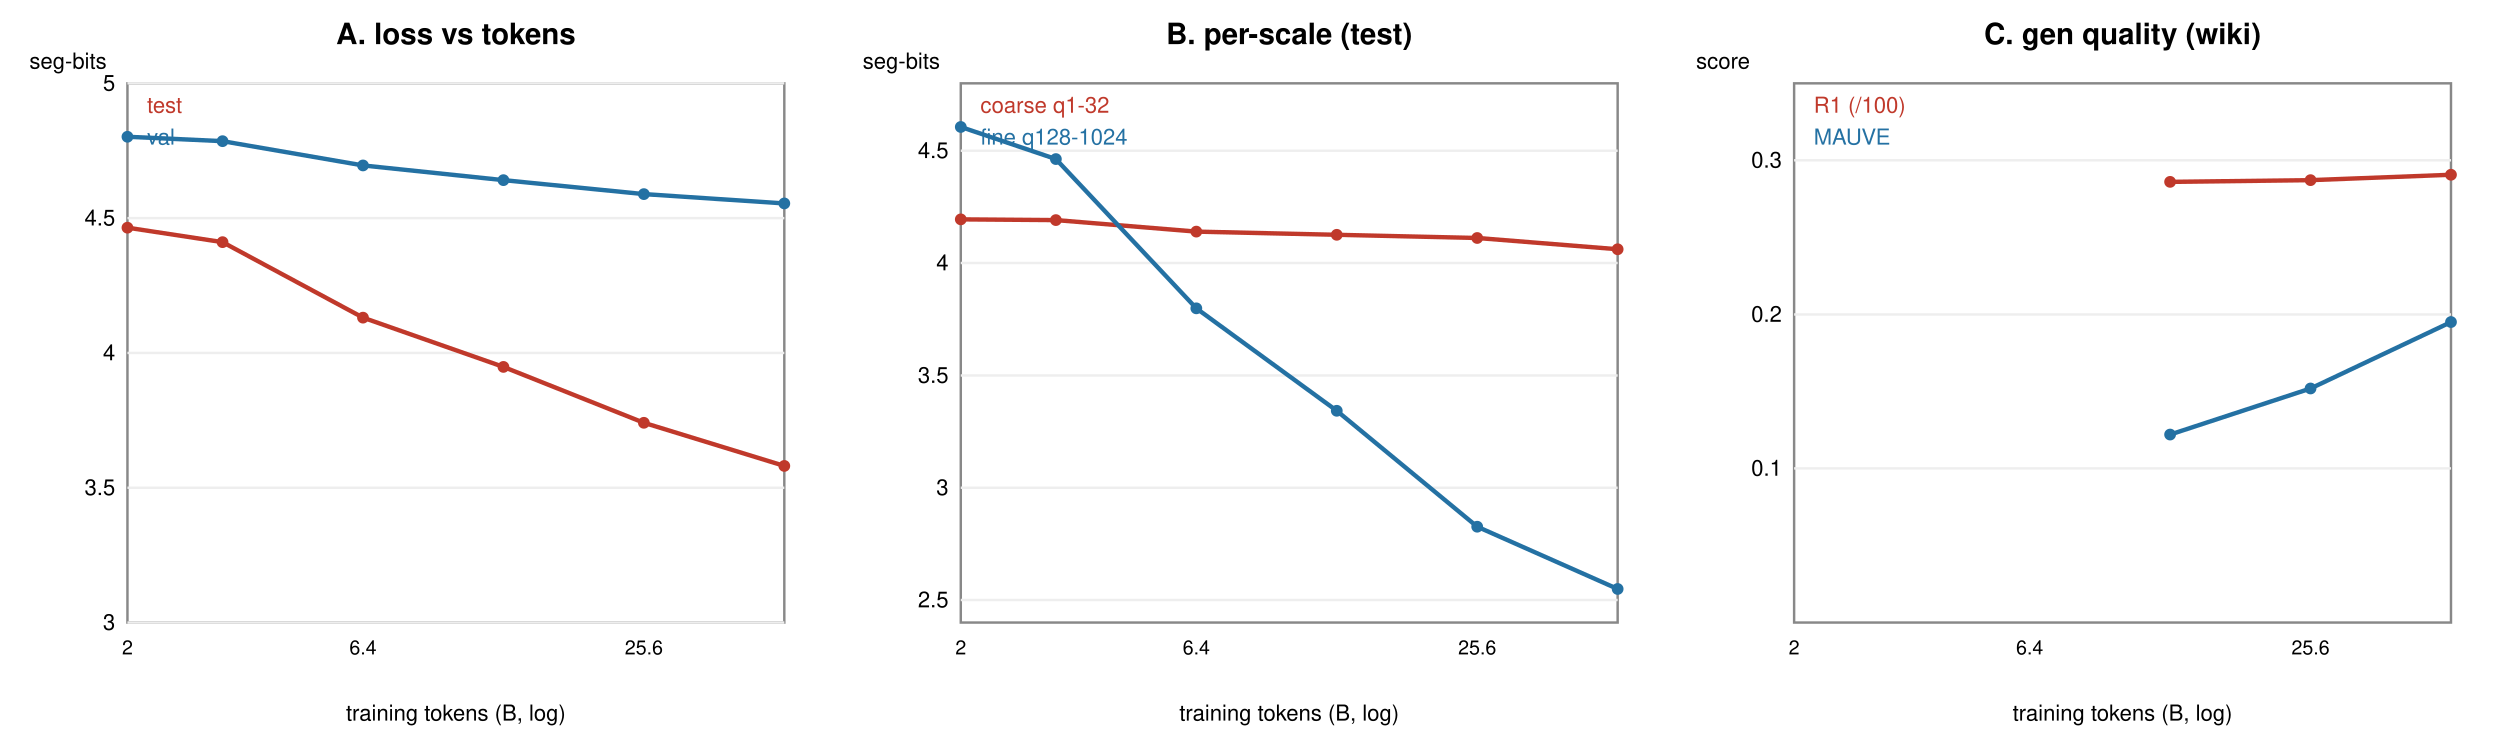
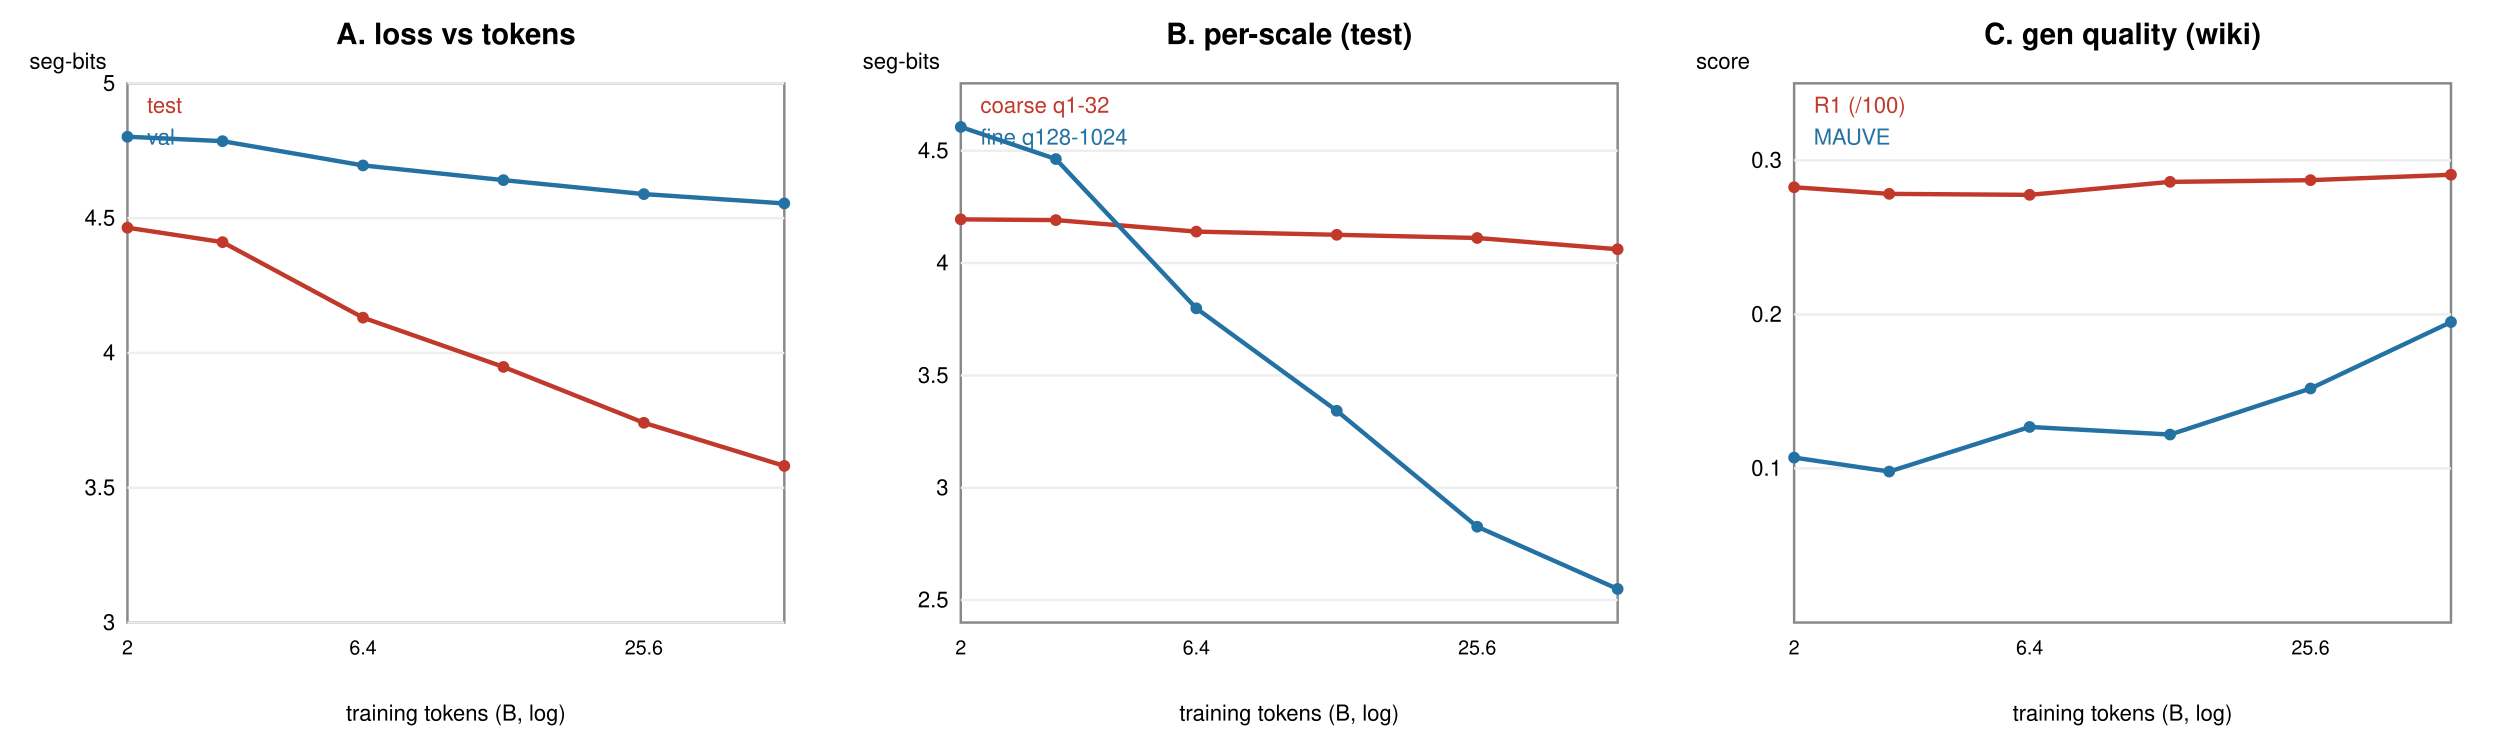
<svg xmlns="http://www.w3.org/2000/svg" width="1020" height="300" font-family="Helvetica,Arial">
  <text x="186" y="18" text-anchor="middle" font-size="12" font-weight="bold">A. loss vs tokens</text>
  <rect x="52" y="34" width="268" height="220" fill="none" stroke="#888" />
  <line x1="52" y1="254.0" x2="320" y2="254.0" stroke="#eee" />
  <text x="47" y="257.0" text-anchor="end" font-size="9">3</text>
  <line x1="52" y1="199.0" x2="320" y2="199.0" stroke="#eee" />
  <text x="47" y="202.0" text-anchor="end" font-size="9">3.5</text>
  <line x1="52" y1="144.0" x2="320" y2="144.0" stroke="#eee" />
  <text x="47" y="147.0" text-anchor="end" font-size="9">4</text>
  <line x1="52" y1="89.0" x2="320" y2="89.0" stroke="#eee" />
  <text x="47" y="92.0" text-anchor="end" font-size="9">4.5</text>
  <line x1="52" y1="34.0" x2="320" y2="34.0" stroke="#eee" />
  <text x="47" y="37.0" text-anchor="end" font-size="9">5</text>
  <text x="52.0" y="267" text-anchor="middle" font-size="8">2</text>
  <text x="148.1" y="267" text-anchor="middle" font-size="8">6.4</text>
  <text x="262.7" y="267" text-anchor="middle" font-size="8">25.6</text>
  <text x="186" y="294" text-anchor="middle" font-size="9">training tokens (B, log)</text>
  <text x="12" y="28" font-size="9">seg-bits</text>
  <polyline points="52.0,92.9 90.8,98.8 148.1,129.6 205.4,149.7 262.7,172.5 320.0,190.1" fill="none" stroke="#c0392b" stroke-width="1.8" />
  <circle cx="52.0" cy="92.9" r="2.4" fill="#c0392b" />
  <circle cx="90.8" cy="98.8" r="2.4" fill="#c0392b" />
  <circle cx="148.1" cy="129.6" r="2.4" fill="#c0392b" />
  <circle cx="205.4" cy="149.7" r="2.4" fill="#c0392b" />
  <circle cx="262.7" cy="172.5" r="2.4" fill="#c0392b" />
  <circle cx="320.0" cy="190.1" r="2.4" fill="#c0392b" />
  <text x="60" y="46" font-size="9" fill="#c0392b">test</text>
  <polyline points="52.0,55.8 90.8,57.6 148.1,67.5 205.4,73.5 262.7,79.2 320.0,83.0" fill="none" stroke="#2471a3" stroke-width="1.8" />
  <circle cx="52.0" cy="55.8" r="2.4" fill="#2471a3" />
  <circle cx="90.8" cy="57.6" r="2.4" fill="#2471a3" />
  <circle cx="148.1" cy="67.5" r="2.4" fill="#2471a3" />
  <circle cx="205.4" cy="73.5" r="2.4" fill="#2471a3" />
  <circle cx="262.7" cy="79.2" r="2.4" fill="#2471a3" />
  <circle cx="320.0" cy="83.0" r="2.4" fill="#2471a3" />
  <text x="60" y="59" font-size="9" fill="#2471a3">val</text>
  <text x="526" y="18" text-anchor="middle" font-size="12" font-weight="bold">B. per-scale (test)</text>
  <rect x="392" y="34" width="268" height="220" fill="none" stroke="#888" />
  <line x1="392" y1="244.8" x2="660" y2="244.8" stroke="#eee" />
  <text x="387" y="247.8" text-anchor="end" font-size="9">2.5</text>
  <line x1="392" y1="199.0" x2="660" y2="199.0" stroke="#eee" />
  <text x="387" y="202.0" text-anchor="end" font-size="9">3</text>
  <line x1="392" y1="153.2" x2="660" y2="153.2" stroke="#eee" />
  <text x="387" y="156.2" text-anchor="end" font-size="9">3.5</text>
  <line x1="392" y1="107.3" x2="660" y2="107.3" stroke="#eee" />
  <text x="387" y="110.3" text-anchor="end" font-size="9">4</text>
  <line x1="392" y1="61.5" x2="660" y2="61.5" stroke="#eee" />
  <text x="387" y="64.5" text-anchor="end" font-size="9">4.5</text>
  <text x="392.0" y="267" text-anchor="middle" font-size="8">2</text>
  <text x="488.1" y="267" text-anchor="middle" font-size="8">6.4</text>
  <text x="602.7" y="267" text-anchor="middle" font-size="8">25.6</text>
  <text x="526" y="294" text-anchor="middle" font-size="9">training tokens (B, log)</text>
  <text x="352" y="28" font-size="9">seg-bits</text>
  <polyline points="392.0,89.5 430.8,89.8 488.1,94.5 545.4,95.8 602.7,97.1 660.0,101.7" fill="none" stroke="#c0392b" stroke-width="1.8" />
  <circle cx="392.0" cy="89.5" r="2.4" fill="#c0392b" />
  <circle cx="430.8" cy="89.8" r="2.4" fill="#c0392b" />
  <circle cx="488.1" cy="94.5" r="2.4" fill="#c0392b" />
  <circle cx="545.4" cy="95.8" r="2.4" fill="#c0392b" />
  <circle cx="602.7" cy="97.1" r="2.4" fill="#c0392b" />
  <circle cx="660.0" cy="101.7" r="2.4" fill="#c0392b" />
  <text x="400" y="46" font-size="9" fill="#c0392b">coarse q1-32</text>
  <polyline points="392.0,51.8 430.8,64.9 488.1,125.8 545.4,167.6 602.7,214.9 660.0,240.3" fill="none" stroke="#2471a3" stroke-width="1.8" />
  <circle cx="392.0" cy="51.8" r="2.4" fill="#2471a3" />
  <circle cx="430.8" cy="64.9" r="2.4" fill="#2471a3" />
  <circle cx="488.1" cy="125.8" r="2.4" fill="#2471a3" />
  <circle cx="545.4" cy="167.6" r="2.4" fill="#2471a3" />
  <circle cx="602.7" cy="214.9" r="2.4" fill="#2471a3" />
  <circle cx="660.0" cy="240.3" r="2.4" fill="#2471a3" />
  <text x="400" y="59" font-size="9" fill="#2471a3">fine q128-1024</text>
  <text x="866" y="18" text-anchor="middle" font-size="12" font-weight="bold">C. gen quality (wiki)</text>
  <rect x="732" y="34" width="268" height="220" fill="none" stroke="#888" />
  <line x1="732" y1="191.1" x2="1000" y2="191.1" stroke="#eee" />
  <text x="727" y="194.1" text-anchor="end" font-size="9">0.1</text>
  <line x1="732" y1="128.3" x2="1000" y2="128.3" stroke="#eee" />
  <text x="727" y="131.3" text-anchor="end" font-size="9">0.2</text>
  <line x1="732" y1="65.4" x2="1000" y2="65.4" stroke="#eee" />
  <text x="727" y="68.4" text-anchor="end" font-size="9">0.3</text>
  <text x="732.0" y="267" text-anchor="middle" font-size="8">2</text>
  <text x="828.1" y="267" text-anchor="middle" font-size="8">6.4</text>
  <text x="942.7" y="267" text-anchor="middle" font-size="8">25.6</text>
  <text x="866" y="294" text-anchor="middle" font-size="9">training tokens (B, log)</text>
  <text x="692" y="28" font-size="9">score</text>
-   <polyline points="885.4,74.2 942.7,73.5 1000.0,71.3" fill="none" stroke="#c0392b" stroke-width="1.8" />
+   <polyline points="732.0,76.4 770.8,79.1 828.1,79.5 885.4,74.2 942.7,73.5 1000.0,71.3" fill="none" stroke="#c0392b" stroke-width="1.8" />
+   <circle cx="732.0" cy="76.4" r="2.4" fill="#c0392b" />
+   <circle cx="770.8" cy="79.1" r="2.4" fill="#c0392b" />
+   <circle cx="828.1" cy="79.5" r="2.4" fill="#c0392b" />
  <circle cx="885.4" cy="74.2" r="2.4" fill="#c0392b" />
  <circle cx="942.7" cy="73.5" r="2.4" fill="#c0392b" />
  <circle cx="1000.0" cy="71.3" r="2.4" fill="#c0392b" />
  <text x="740" y="46" font-size="9" fill="#c0392b">R1 (/100)</text>
-   <polyline points="885.4,177.3 942.7,158.5 1000.0,131.4" fill="none" stroke="#2471a3" stroke-width="1.8" />
+   <polyline points="732.0,186.7 770.8,192.4 828.1,174.2 885.4,177.3 942.7,158.5 1000.0,131.4" fill="none" stroke="#2471a3" stroke-width="1.8" />
+   <circle cx="732.0" cy="186.7" r="2.4" fill="#2471a3" />
+   <circle cx="770.8" cy="192.4" r="2.4" fill="#2471a3" />
+   <circle cx="828.1" cy="174.2" r="2.4" fill="#2471a3" />
  <circle cx="885.4" cy="177.3" r="2.4" fill="#2471a3" />
  <circle cx="942.7" cy="158.5" r="2.4" fill="#2471a3" />
  <circle cx="1000.0" cy="131.4" r="2.4" fill="#2471a3" />
  <text x="740" y="59" font-size="9" fill="#2471a3">MAUVE</text>
</svg>
